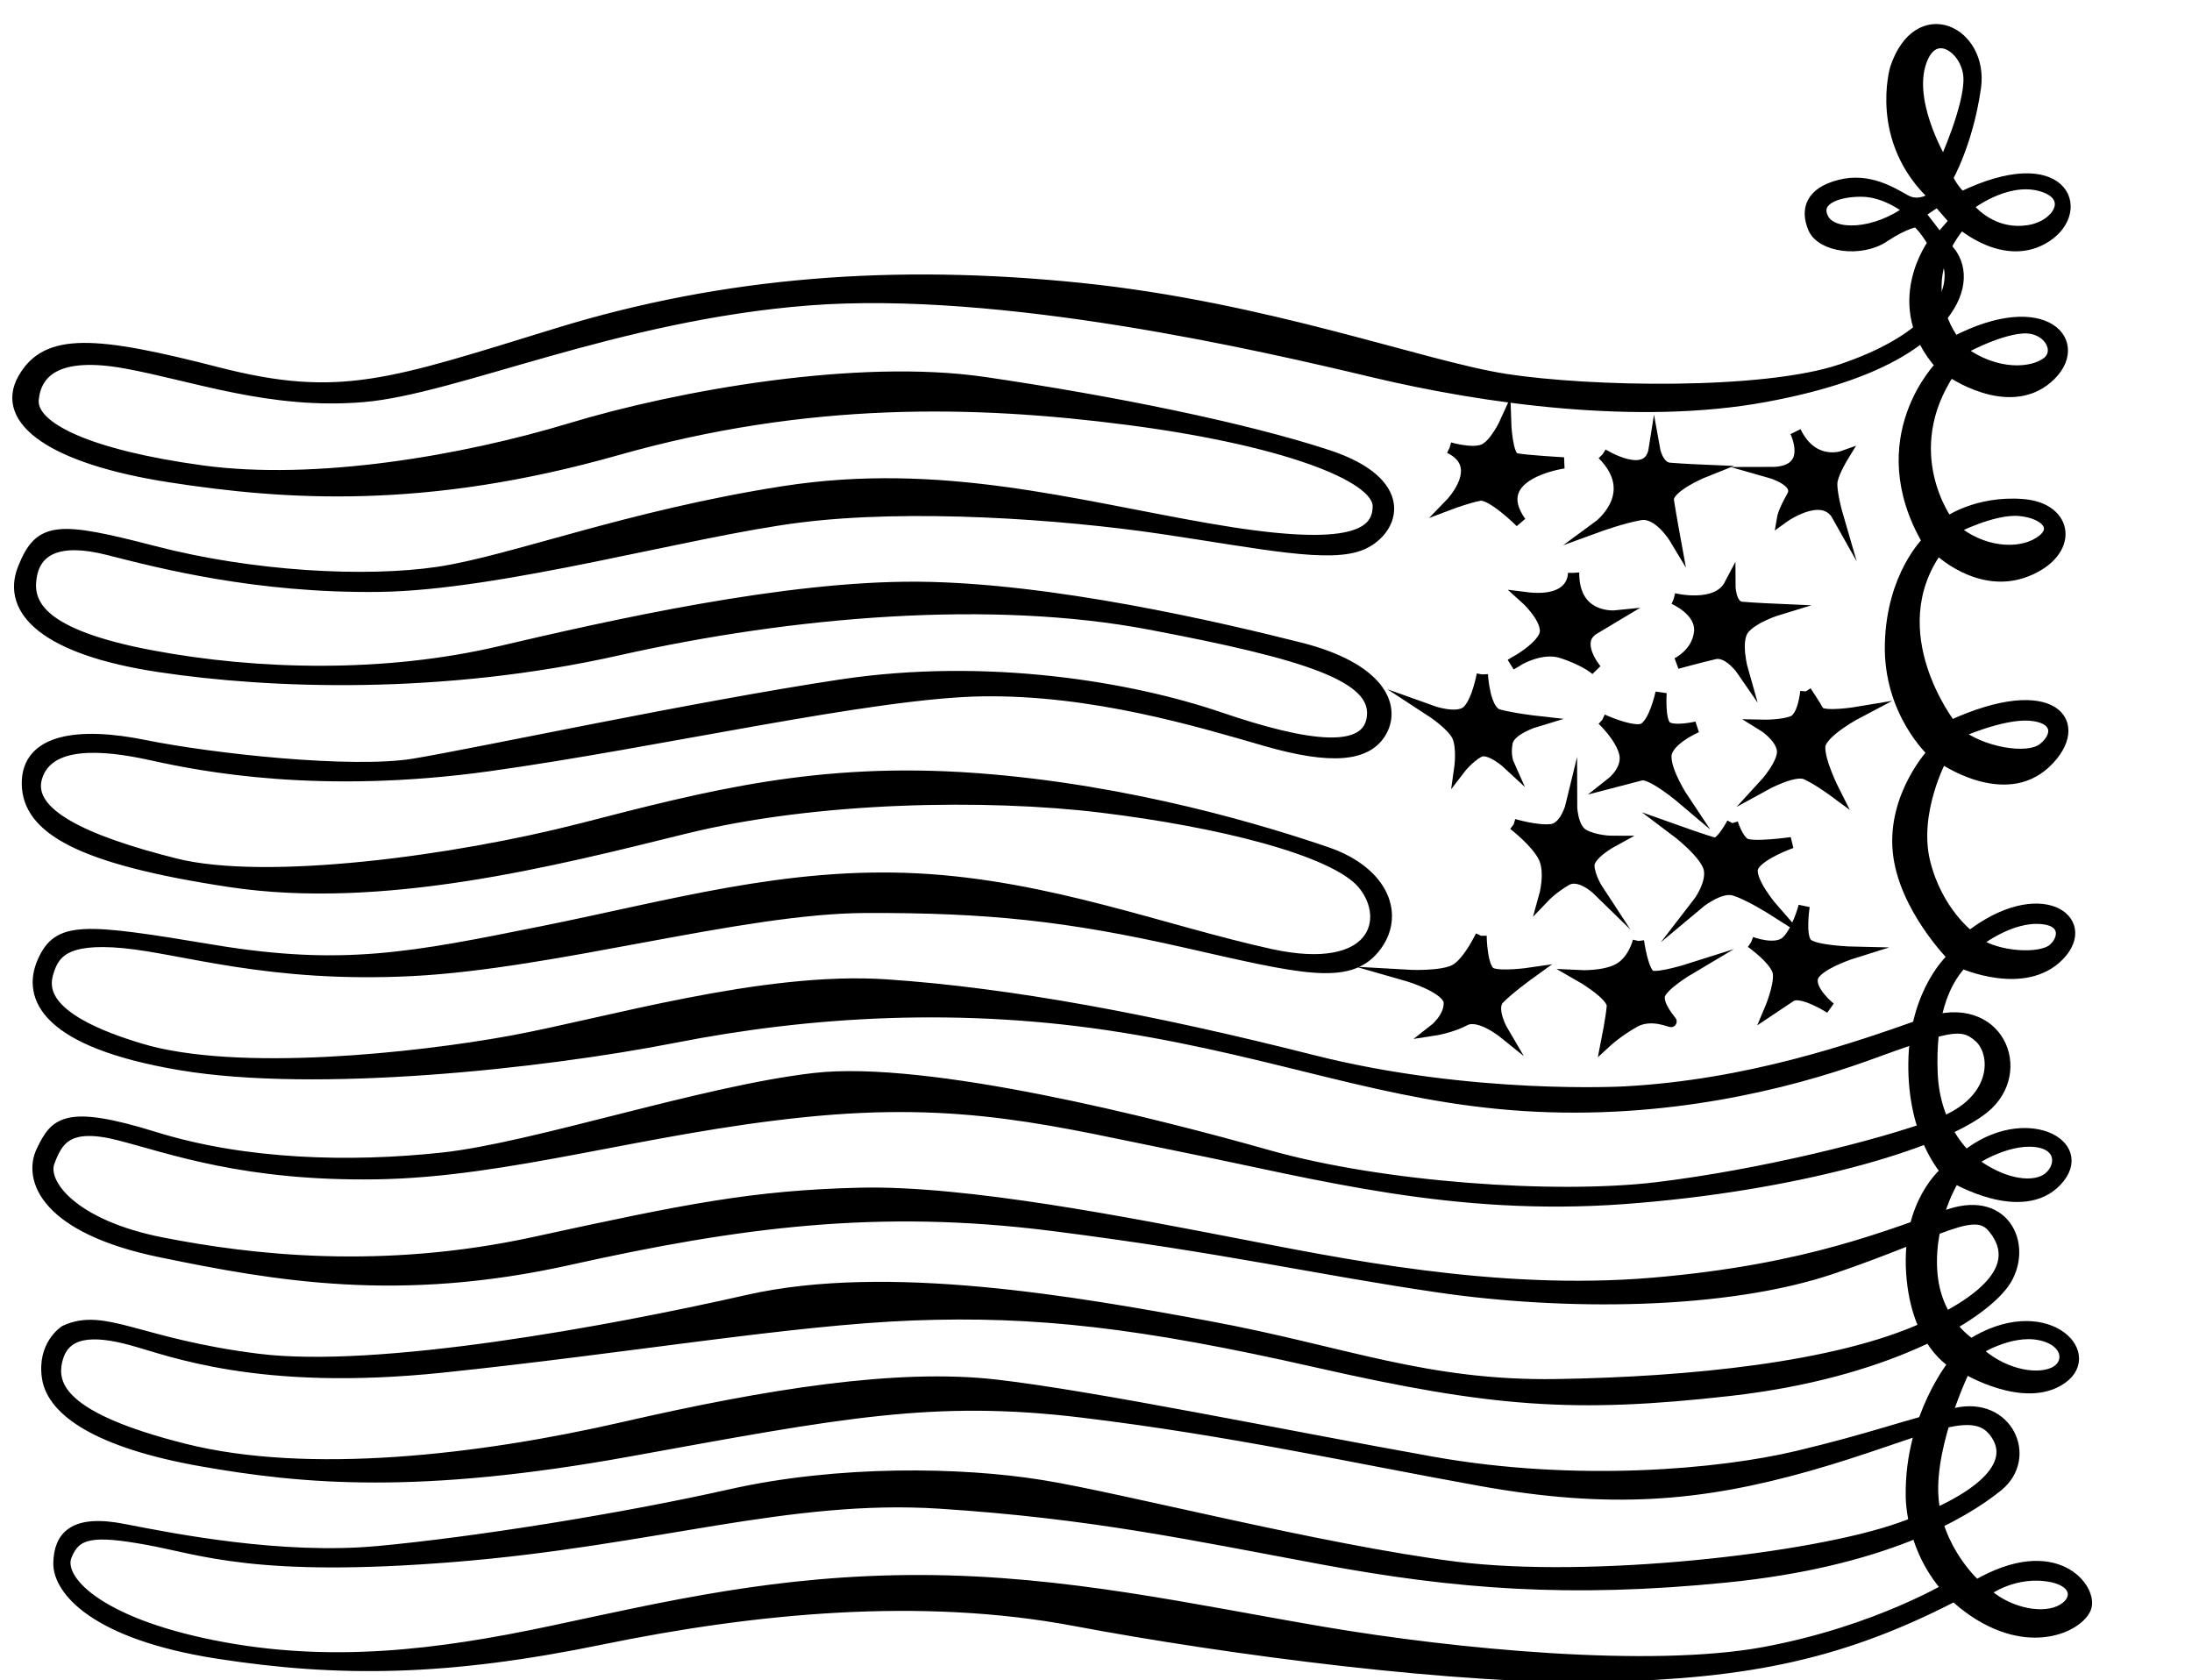
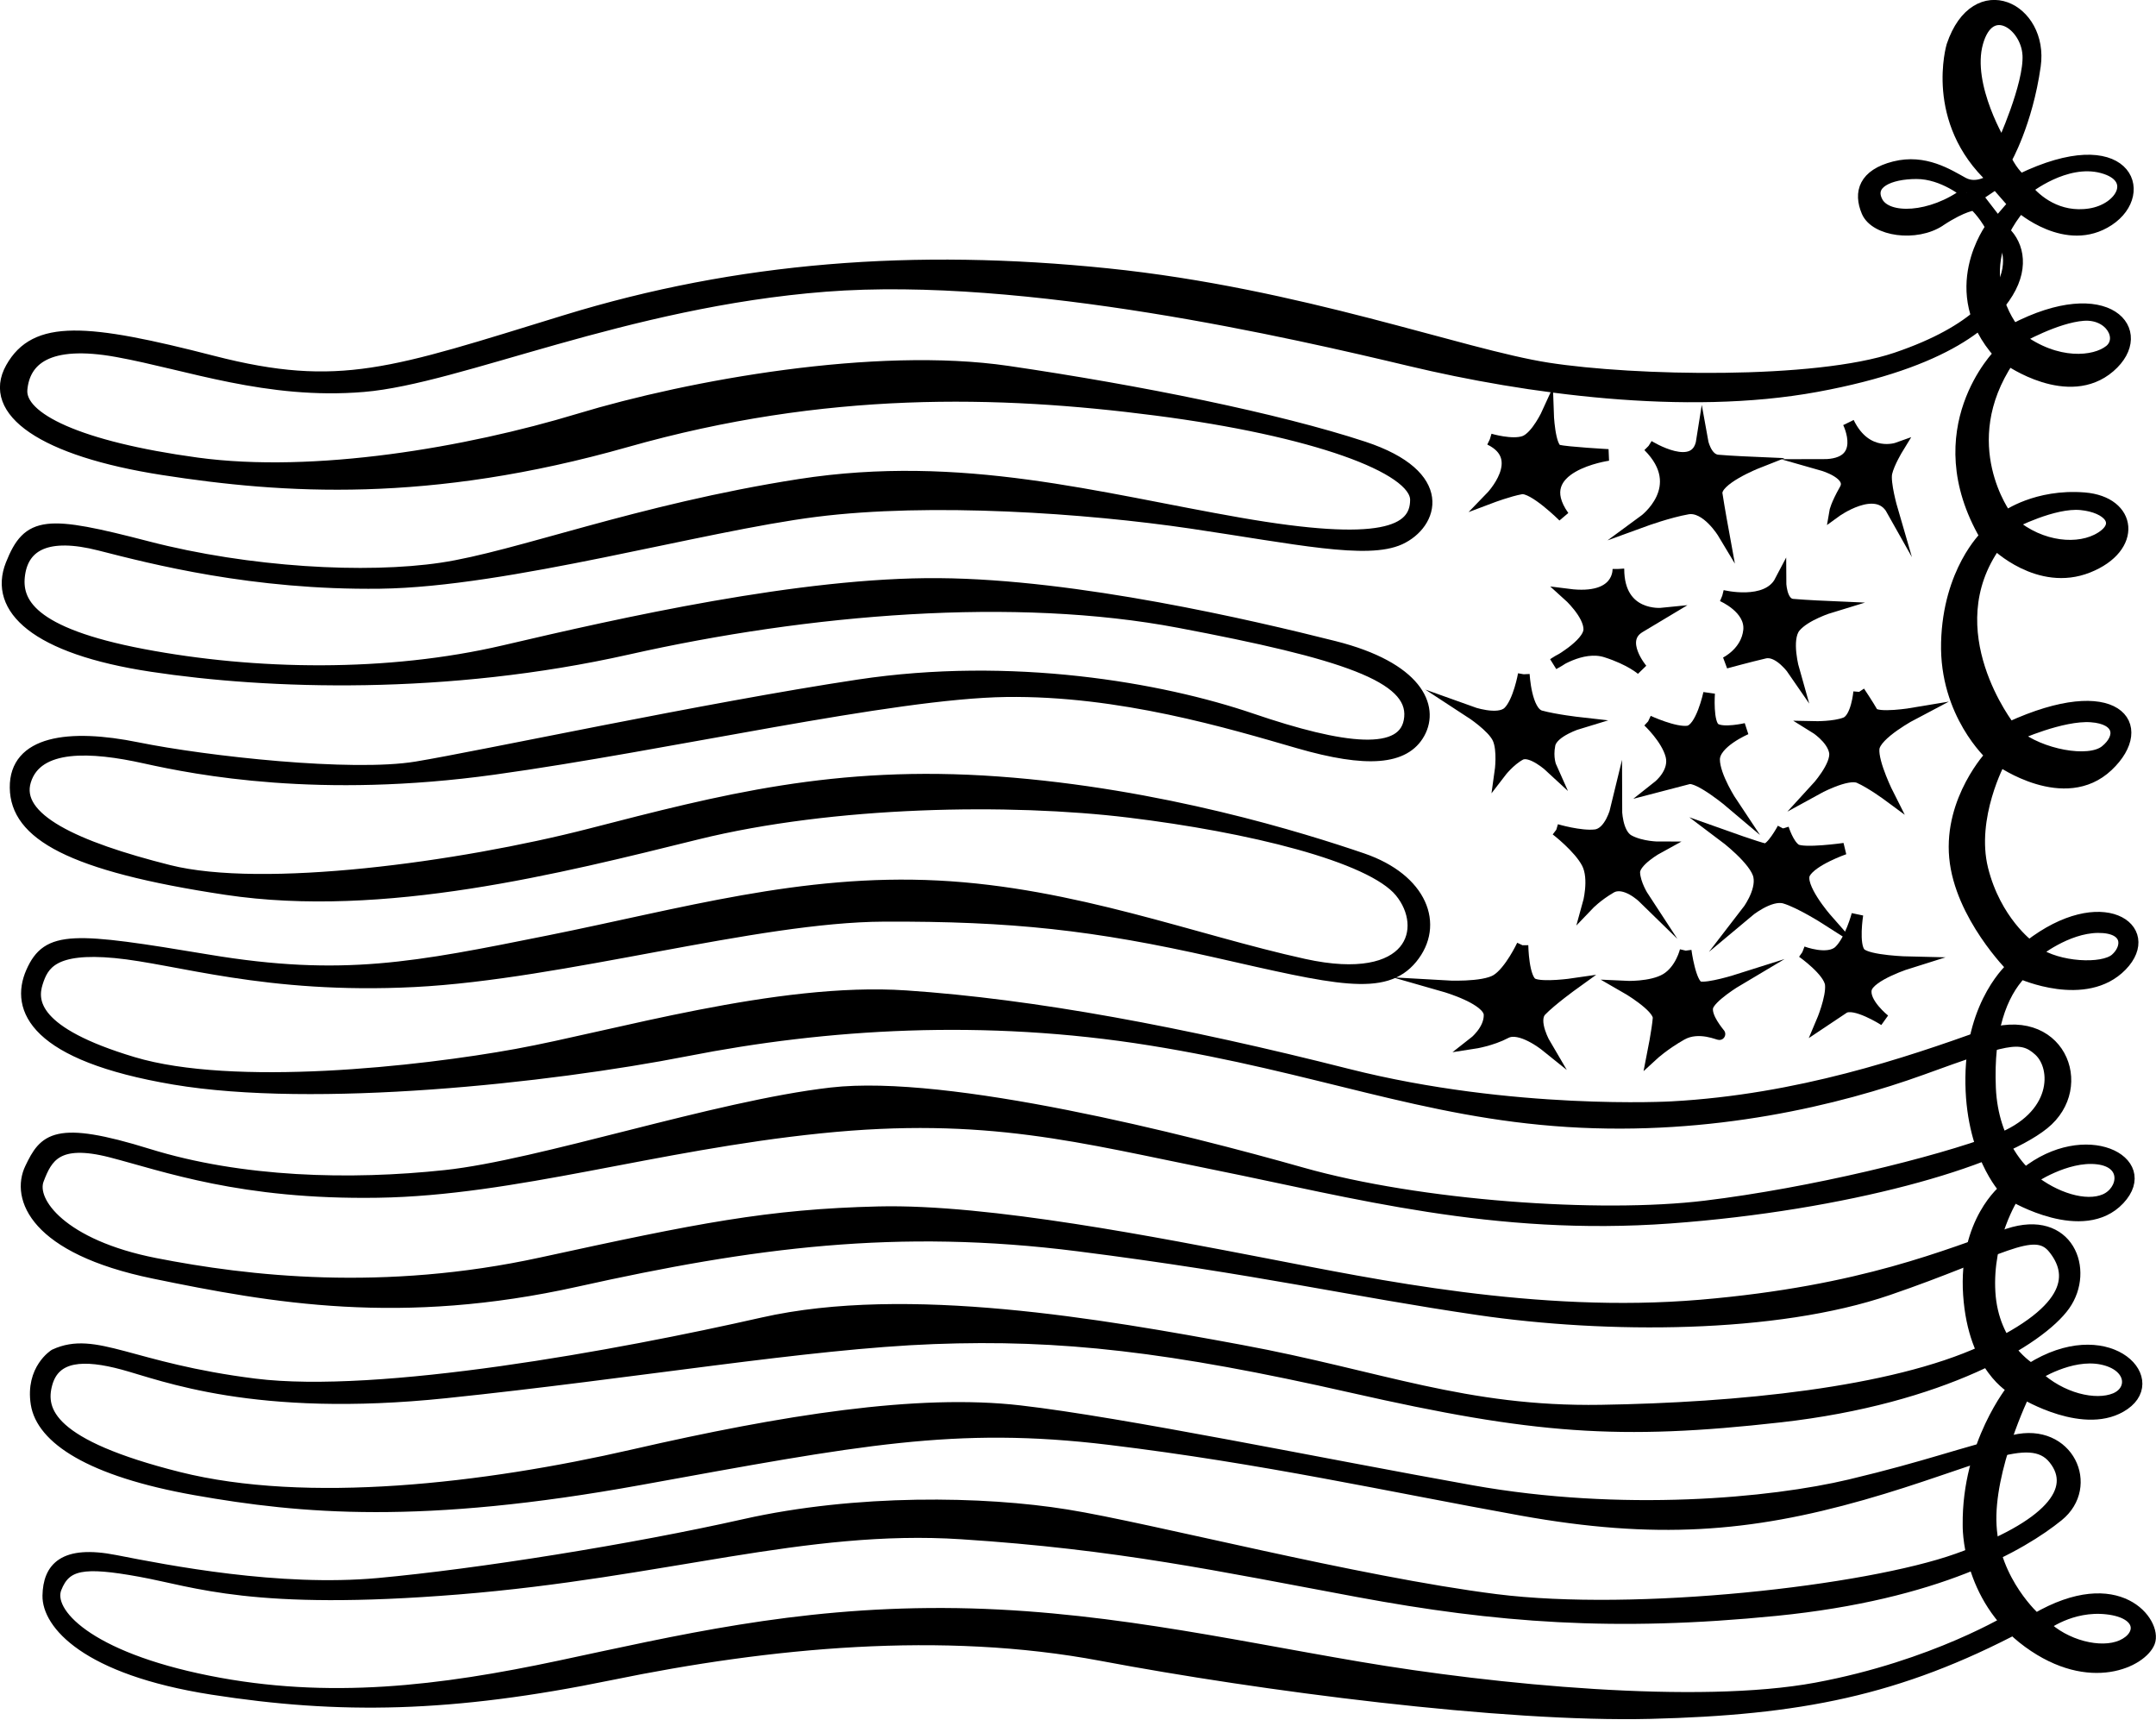
- <svg xmlns="http://www.w3.org/2000/svg" version="1.1" id="svg2" xml:space="preserve" width="103.747" height="79.507" viewBox="0 0 103.747 79.507">
+ <svg xmlns="http://www.w3.org/2000/svg" version="1.1" id="svg2" xml:space="preserve" width="98.439" height="78.477" viewBox="0 0 98.439 78.477">
  <defs id="defs6" />
-   <g id="g10" transform="matrix(1.333333,0,0,-1.333333,0,79.50667)">
+   <g id="g10" transform="matrix(1.333333,0,0,-1.333333,-0.5838884,78.36663)">
    <g id="g12" transform="translate(72,-12.372)">
      <g id="g14" transform="translate(-71.364,12.489)">
        <g id="g16">
          <g id="g18">
            <path d="M 69.783,3.028 C 70.494,2.318 71.733,1.992 72.465,2.318 73.196,2.643 73.206,3.445 71.957,3.587 70.707,3.73 69.783,2.998 69.783,2.998 m 2.448,7.771 c 0.67,0.274 0.61,1.157 -0.467,1.371 -1.076,0.213 -2.255,-0.558 -2.255,-0.558 0.863,-0.824 2.051,-1.088 2.722,-0.813 m -0.346,6.815 c 0.66,0.285 0.823,1.29 -0.264,1.412 -1.087,0.122 -2.276,-0.701 -2.276,-0.701 0.813,-0.661 1.879,-0.995 2.54,-0.711 m 0.365,8.236 c 0.448,0.387 0.478,1.107 -0.609,1.098 -1.087,-0.01 -2.132,-0.863 -2.132,-0.863 0.761,-0.538 2.296,-0.62 2.742,-0.234 m -0.345,7.131 c 0.579,0.468 0.508,1.108 -0.498,1.178 -1.005,0.071 -2.57,-0.639 -2.57,-0.639 0.813,-0.671 2.489,-1.005 3.068,-0.539 M 71.754,40.255 c 0.752,0.477 0.254,1.047 -0.691,1.139 -0.945,0.092 -2.367,-0.651 -2.367,-0.651 0.995,-0.853 2.306,-0.965 3.057,-0.488 m 0.294,6.399 c 0.508,0.407 0.041,1.29 -0.904,1.22 -0.945,-0.072 -2.205,-0.792 -2.205,-0.792 1.29,-0.976 2.601,-0.833 3.108,-0.428 m -3.901,5.729 -0.649,-0.437 0.711,-0.923 0.559,0.649 z m 3.223,-1.06 c 1.097,0.169 1.688,1.266 0.421,1.604 -1.266,0.337 -2.588,-0.733 -2.588,-0.733 0.309,-0.393 1.069,-1.041 2.167,-0.871 m -4.22,0.731 c 0,0 -0.788,0.675 -1.717,0.675 -0.928,0 -1.688,-0.337 -1.35,-0.984 0.338,-0.647 1.857,-0.592 3.067,0.309 m 2.11,4.727 c -0.056,1.041 -1.322,1.913 -1.744,0.422 -0.422,-1.492 0.845,-3.544 0.845,-3.544 0,0 0.956,2.081 0.9,3.122 m -3.029,-5.677 c -0.818,-0.54 -2.208,-0.344 -2.487,0.31 -0.278,0.655 -0.098,1.26 0.933,1.522 1.031,0.261 1.833,-0.262 2.34,-0.54 0.506,-0.279 1.03,0.131 1.03,0.131 -2.16,1.995 -1.391,4.564 -1.391,4.564 0.818,2.421 3.109,1.277 2.83,-0.687 -0.278,-1.963 -0.997,-3.208 -0.997,-3.208 0.245,-0.49 0.507,-0.686 0.507,-0.686 3.584,1.735 4.451,-0.441 3.011,-1.391 -1.44,-0.948 -3.027,0.46 -3.027,0.46 -1.865,-2.227 -0.229,-4.205 -0.229,-4.205 3.223,1.685 4.696,-0.066 3.289,-1.277 -1.407,-1.21 -3.453,0.245 -3.453,0.245 -1.931,-2.895 -0.081,-5.364 -0.081,-5.364 0,0 1.031,0.751 2.667,0.622 1.636,-0.131 1.816,-1.686 0.131,-2.356 -1.685,-0.672 -3.158,0.784 -3.158,0.784 -2.128,-2.977 0.474,-6.281 0.474,-6.281 3.632,1.669 4.827,0.081 3.354,-1.309 -1.473,-1.391 -3.682,0.18 -3.682,0.18 0,0 -1.047,-1.93 -0.606,-3.714 0.443,-1.783 1.604,-2.634 1.604,-2.634 2.488,1.931 4.385,0.59 3.158,-0.67 -1.227,-1.26 -3.436,-0.262 -3.436,-0.262 -0.687,-0.721 -1.145,-1.964 -1.063,-3.927 0.083,-1.963 1.211,-2.928 1.211,-2.928 2.045,1.636 4.434,0.426 3.207,-0.883 -1.227,-1.309 -3.616,0.114 -3.616,0.114 0,0 -0.932,-1.439 -0.818,-3.304 0.114,-1.866 1.408,-2.618 1.408,-2.618 2.568,1.62 4.515,-0.294 3.206,-1.21 -1.309,-0.917 -3.425,0.372 -3.425,0.372 0,0 -1.258,-2.587 -1.149,-4.528 0.107,-1.94 1.544,-3.199 1.544,-3.199 2.84,1.654 4.134,-0.144 3.882,-0.79 -0.252,-0.646 -2.014,-1.546 -4.133,0 -2.121,1.545 -2.054,4.013 -2.054,4.013 -0.031,2.775 1.527,4.672 1.527,4.672 0,0 -1.341,0.694 -1.512,3.209 -0.169,2.514 1.234,3.609 1.234,3.609 0,0 -1.188,1.249 -1.156,3.839 0.03,2.592 1.403,3.763 1.403,3.763 0,0 -1.774,1.774 -1.958,3.763 -0.185,1.99 1.234,3.5 1.234,3.5 0,0 -1.574,1.419 -1.512,3.856 0.062,2.436 1.326,3.639 1.326,3.639 -2.128,3.656 0.477,6.246 0.477,6.246 -1.927,2.144 -0.277,4.334 -0.277,4.334 -0.292,0.524 -0.586,0.77 -0.586,0.77 0,0 -0.363,-0.005 -1.182,-0.544" style="fill:#000000;fill-opacity:1;fill-rule:nonzero;stroke:#000000;stroke-width:0.399;stroke-linecap:butt;stroke-linejoin:miter;stroke-miterlimit:10;stroke-dasharray:none;stroke-opacity:1" id="path20" />
            <path d="m 50.819,43.617 c 0,0 0.766,-0.229 1.186,-0.076 0.421,0.153 0.803,0.996 0.803,0.996 0,0 0.039,-1.223 0.344,-1.302 0.306,-0.075 1.722,-0.153 1.722,-0.153 0,0 -2.755,-0.382 -1.53,-2.103 0,0 -1.033,1.032 -1.454,0.956 -0.421,-0.076 -1.033,-0.307 -1.033,-0.307 0,0 1.301,1.34 -0.038,1.99" style="fill:#000000;fill-opacity:1;fill-rule:nonzero;stroke:#000000;stroke-width:0.399;stroke-linecap:butt;stroke-linejoin:miter;stroke-miterlimit:10;stroke-dasharray:none;stroke-opacity:1" id="path22" />
            <path d="m 56.253,43.389 c 0,0 1.645,-1.034 1.836,0.191 0,0 0.115,-0.65 0.536,-0.689 0.421,-0.038 1.34,-0.077 1.34,-0.077 0,0 -1.454,-0.573 -1.378,-1.07 0.076,-0.498 0.23,-1.339 0.23,-1.339 0,0 -0.574,0.956 -1.225,0.842 -0.65,-0.114 -1.492,-0.421 -1.492,-0.421 0,0 1.568,1.148 0.153,2.564" style="fill:#000000;fill-opacity:1;fill-rule:nonzero;stroke:#000000;stroke-width:0.399;stroke-linecap:butt;stroke-linejoin:miter;stroke-miterlimit:10;stroke-dasharray:none;stroke-opacity:1" id="path24" />
            <path d="m 63.1,44.191 c 0,0 0.727,-1.454 -0.88,-1.454 0,0 1.071,-0.305 0.765,-0.841 -0.306,-0.537 -0.344,-0.765 -0.344,-0.765 0,0 1.415,1.032 1.951,0.076 0,0 -0.268,0.919 -0.192,1.262 0.077,0.344 0.383,0.843 0.383,0.843 0,0 -1.071,-0.384 -1.684,0.879" style="fill:#000000;fill-opacity:1;fill-rule:nonzero;stroke:#000000;stroke-width:0.399;stroke-linecap:butt;stroke-linejoin:miter;stroke-miterlimit:10;stroke-dasharray:none;stroke-opacity:1" id="path26" />
            <path d="m 55.22,39.179 c 0,0 0.076,-1.109 -1.722,-0.879 0,0 0.727,-0.651 0.727,-1.186 0,-0.537 -1.224,-1.187 -1.224,-1.187 0,0 0.956,0.689 1.798,0.42 0.842,-0.267 1.225,-0.61 1.225,-0.61 0,0 -0.842,0.993 -0.076,1.453 l 0.766,0.459 c 0,0 -1.492,-0.153 -1.492,1.53" style="fill:#000000;fill-opacity:1;fill-rule:nonzero;stroke:#000000;stroke-width:0.399;stroke-linecap:butt;stroke-linejoin:miter;stroke-miterlimit:10;stroke-dasharray:none;stroke-opacity:1" id="path28" />
            <path d="m 58.778,38.261 c 0,0 1.53,-0.382 1.99,0.498 0,0 0,-0.766 0.42,-0.803 0.421,-0.039 1.301,-0.077 1.301,-0.077 0,0 -0.88,-0.267 -1.224,-0.688 -0.345,-0.422 -0.039,-1.492 -0.039,-1.492 0,0 -0.497,0.727 -0.995,0.612 -0.497,-0.114 -1.339,-0.344 -1.339,-0.344 0,0 0.727,0.346 0.805,1.109 0.076,0.766 -0.919,1.186 -0.919,1.186" style="fill:#000000;fill-opacity:1;fill-rule:nonzero;stroke:#000000;stroke-width:0.399;stroke-linecap:butt;stroke-linejoin:miter;stroke-miterlimit:10;stroke-dasharray:none;stroke-opacity:1" id="path30" />
            <path d="m 63.467,34.971 c 0,0 -0.077,-0.909 -0.463,-1.064 -0.386,-0.154 -1.065,-0.139 -1.065,-0.139 0,0 0.602,-0.37 0.695,-0.849 0.092,-0.478 -0.648,-1.281 -0.648,-1.281 0,0 1.065,0.587 1.481,0.402 0.417,-0.184 1.003,-0.617 1.003,-0.617 0,0 -0.555,1.095 -0.509,1.604 0.046,0.51 1.373,1.205 1.373,1.205 0,0 -1.281,-0.216 -1.419,0.031 -0.139,0.247 -0.448,0.709 -0.448,0.709" style="fill:#000000;fill-opacity:1;fill-rule:nonzero;stroke:#000000;stroke-width:0.399;stroke-linecap:butt;stroke-linejoin:miter;stroke-miterlimit:10;stroke-dasharray:none;stroke-opacity:1" id="path32" />
            <path d="m 60.859,30.295 c 0,0 -0.402,-0.756 -0.632,-0.71 -0.232,0.045 -1.405,0.463 -1.405,0.463 0,0 1.112,-0.833 1.219,-1.39 0.109,-0.555 -0.417,-1.234 -0.417,-1.234 0,0 0.772,0.649 1.297,0.495 0.525,-0.154 1.42,-0.726 1.42,-0.726 0,0 -0.988,1.126 -0.741,1.575 0.247,0.448 1.359,0.833 1.359,0.833 0,0 -1.404,-0.2 -1.667,-0.03 -0.262,0.169 -0.432,0.725 -0.432,0.725" style="fill:#000000;fill-opacity:1;fill-rule:nonzero;stroke:#000000;stroke-width:0.399;stroke-linecap:butt;stroke-linejoin:miter;stroke-miterlimit:10;stroke-dasharray:none;stroke-opacity:1" id="path34" />
            <path d="m 61.523,26.066 c 0,0 0.88,-0.339 1.266,0.03 0.386,0.37 0.617,1.25 0.617,1.25 0,0 -0.169,-1.05 0.093,-1.327 0.262,-0.278 1.698,-0.309 1.698,-0.309 0,0 -1.389,-0.432 -1.497,-0.911 -0.108,-0.48 0.633,-1.066 0.633,-1.066 0,0 -1.034,0.664 -1.404,0.417 -0.371,-0.246 -0.742,-0.494 -0.742,-0.494 0,0 0.355,0.833 0.309,1.297 -0.046,0.463 -0.972,1.112 -0.972,1.112" style="fill:#000000;fill-opacity:1;fill-rule:nonzero;stroke:#000000;stroke-width:0.399;stroke-linecap:butt;stroke-linejoin:miter;stroke-miterlimit:10;stroke-dasharray:none;stroke-opacity:1" id="path36" />
            <path d="m 57.525,26.112 c 0,0 0.154,-1.173 0.463,-1.25 0.308,-0.077 1.327,0.246 1.327,0.246 0,0 -0.988,-0.586 -1.05,-0.941 -0.062,-0.355 0.387,-0.865 0.417,-0.91 0.031,-0.046 -0.695,0.324 -1.297,-0.015 -0.602,-0.34 -0.987,-0.695 -0.987,-0.695 0,0 0.169,0.85 0.2,1.25 0.031,0.402 -1.158,1.081 -1.158,1.081 0,0 0.91,-0.046 1.42,0.262 0.509,0.309 0.664,0.973 0.664,0.973" style="fill:#000000;fill-opacity:1;fill-rule:nonzero;stroke:#000000;stroke-width:0.399;stroke-linecap:butt;stroke-linejoin:miter;stroke-miterlimit:10;stroke-dasharray:none;stroke-opacity:1" id="path38" />
            <path d="m 51.937,26.296 c 0,0 0.015,-1.173 0.355,-1.327 0.339,-0.154 1.389,0 1.389,0 0,0 -0.771,-0.555 -1.111,-0.91 -0.339,-0.356 0.154,-1.189 0.154,-1.189 0,0 -0.864,0.695 -1.358,0.432 -0.494,-0.262 -1.096,-0.354 -1.096,-0.354 0,0 0.556,0.431 0.54,0.972 -0.016,0.54 -1.528,0.973 -1.528,0.973 0,0 1.312,-0.077 1.775,0.216 0.463,0.294 0.88,1.188 0.88,1.188" style="fill:#000000;fill-opacity:1;fill-rule:nonzero;stroke:#000000;stroke-width:0.399;stroke-linecap:butt;stroke-linejoin:miter;stroke-miterlimit:10;stroke-dasharray:none;stroke-opacity:1" id="path40" />
            <path d="m 53.094,30.248 c 0,0 0.833,-0.247 1.343,-0.185 0.51,0.062 0.71,0.896 0.71,0.896 0,0 0,-0.85 0.433,-1.08 0.432,-0.232 1.018,-0.232 1.018,-0.232 0,0 -0.848,-0.462 -0.833,-0.864 0.015,-0.401 0.309,-0.85 0.309,-0.85 0,0 -0.633,0.618 -1.112,0.34 -0.478,-0.277 -0.772,-0.585 -0.772,-0.585 0,0 0.247,0.879 -0.031,1.418 -0.278,0.541 -1.065,1.143 -1.065,1.143" style="fill:#000000;fill-opacity:1;fill-rule:nonzero;stroke:#000000;stroke-width:0.399;stroke-linecap:butt;stroke-linejoin:miter;stroke-miterlimit:10;stroke-dasharray:none;stroke-opacity:1" id="path42" />
            <path d="m 51.983,35.574 c 0,0 0.062,-1.296 0.571,-1.436 0.51,-0.139 1.328,-0.231 1.328,-0.231 0,0 -0.926,-0.278 -1.018,-0.741 -0.093,-0.462 0.046,-0.772 0.046,-0.772 0,0 -0.68,0.633 -1.05,0.432 -0.371,-0.2 -0.679,-0.602 -0.679,-0.602 0,0 0.108,0.756 -0.078,1.158 -0.185,0.402 -0.942,0.895 -0.942,0.895 0,0 0.942,-0.34 1.297,0 0.355,0.339 0.524,1.296 0.524,1.296" style="fill:#000000;fill-opacity:1;fill-rule:nonzero;stroke:#000000;stroke-width:0.399;stroke-linecap:butt;stroke-linejoin:miter;stroke-miterlimit:10;stroke-dasharray:none;stroke-opacity:1" id="path44" />
            <path d="m 56.244,33.969 c 0,0 0.895,-0.417 1.359,-0.356 0.463,0.061 0.725,1.311 0.725,1.311 0,0 -0.077,-1.033 0.2,-1.218 0.278,-0.185 1.066,0 1.066,0 0,0 -1.096,-0.464 -1.096,-1.05 0,-0.587 0.618,-1.513 0.618,-1.513 0,0 -1.127,0.957 -1.497,0.865 -0.37,-0.094 -1.018,-0.264 -1.018,-0.264 0,0 0.586,0.464 0.432,1.05 -0.154,0.587 -0.787,1.173 -0.787,1.173" style="fill:#000000;fill-opacity:1;fill-rule:nonzero;stroke:#000000;stroke-width:0.399;stroke-linecap:butt;stroke-linejoin:miter;stroke-miterlimit:10;stroke-dasharray:none;stroke-opacity:1" id="path46" />
            <path d="m 68.164,50.65 c 0,0 0.551,-0.331 0.404,-1.212 -0.147,-0.88 -1.065,-2.109 -3.835,-3.046 -2.772,-0.936 -8.974,-0.808 -11.929,-0.348 -2.954,0.459 -8.478,2.55 -15.084,3.229 C 31.112,49.951 25.075,49.492 19.165,47.675 13.256,45.859 11.439,45.163 7.09,46.281 2.74,47.401 1.015,47.529 0.189,46.06 -0.636,44.592 1.254,43.234 5.383,42.592 c 4.129,-0.642 9.084,-0.973 15.875,0.956 6.789,1.925 12.736,1.78 18.131,1.081 5.395,-0.697 8.9,-1.981 8.9,-3.083 0,-1.101 -1.193,-1.652 -6.037,-0.808 -4.845,0.844 -9.525,2.184 -15.067,1.322 C 21.643,41.196 17.514,39.582 14.926,39.197 12.339,38.811 8.319,39.031 4.851,39.93 1.383,40.83 0.777,40.811 0.189,39.325 c -0.587,-1.486 0.807,-2.863 4.808,-3.468 4,-0.607 10.094,-0.807 16.297,0.587 6.202,1.395 13.268,1.982 18.883,0.917 5.616,-1.063 8.039,-1.853 7.909,-3.266 -0.128,-1.414 -2.311,-1.12 -5.432,-0.056 -3.119,1.064 -8.221,1.946 -13.451,1.156 C 23.974,34.406 16.284,32.754 14.064,32.388 11.843,32.02 6.851,32.571 4.502,33.048 2.153,33.526 0.318,33.269 0.336,31.69 0.355,30.112 2.171,29.028 7.549,28.22 c 5.377,-0.807 11.433,0.735 16.113,1.892 4.679,1.156 10.735,1.248 14.809,0.752 4.075,-0.495 8.277,-1.505 9.286,-2.735 1.01,-1.229 0.458,-3.322 -3.303,-2.496 -3.763,0.826 -7.873,2.442 -12.534,2.68 C 27.258,28.551 23.185,27.358 18.615,26.44 14.046,25.523 11.549,25.008 6.925,25.78 2.301,26.551 1.439,26.623 0.888,25.376 0.337,24.128 0.979,22.531 5.768,21.723 c 4.791,-0.807 12.773,0.038 17.545,0.973 4.771,0.936 10.185,1.283 15.893,0.366 5.707,-0.917 9.34,-2.477 14.276,-2.789 4.937,-0.312 9.286,0.753 12.131,1.78 2.845,1.029 3.377,1.23 4.02,0.643 0.642,-0.587 0.661,-2.276 -1.431,-3.065 -2.093,-0.79 -6.368,-1.836 -10.002,-2.277 -3.634,-0.44 -9.8,0 -13.819,1.138 -4.02,1.139 -12.13,3.194 -16.113,2.735 C 24.286,20.769 18.322,18.75 15.055,18.401 11.788,18.051 8.062,18.144 4.869,19.134 1.676,20.126 1.328,19.649 0.851,18.658 0.373,17.667 0.979,15.923 5.071,15.08 c 4.093,-0.844 8.461,-1.615 14.48,-0.275 6.019,1.339 10.974,1.999 17.177,1.211 6.203,-0.788 9.323,-1.542 13.709,-2.184 4.386,-0.643 10.167,-0.643 14.021,0.679 3.854,1.32 4.992,2.257 5.671,1.413 0.679,-0.844 0.753,-2.073 -2.404,-3.524 -3.158,-1.449 -8.442,-1.963 -13.103,-2.037 -4.662,-0.074 -7.579,1.175 -12.333,2.056 -4.753,0.88 -11.433,2.055 -16.37,0.936 -4.937,-1.12 -13.139,-2.625 -17.397,-2.093 -4.257,0.533 -5.45,1.652 -6.845,1.011 0,0 -0.807,-0.497 -0.624,-1.671 C 1.236,9.427 2.87,8.307 6.502,7.664 10.136,7.022 14.228,6.655 21.716,8.014 29.203,9.371 32.489,10.031 37.792,9.39 43.096,8.747 47.317,7.793 51.905,6.967 56.493,6.141 59.704,6.398 63.577,7.499 67.449,8.601 69.303,9.775 70.147,8.711 70.991,7.647 69.982,6.399 66.843,5.279 63.706,4.16 55.814,3.278 51.024,3.883 46.235,4.489 39.169,6.325 36.325,6.782 33.48,7.242 29.131,7.316 25.295,6.453 21.46,5.59 16.175,4.746 12.76,4.434 9.347,4.122 5.531,4.874 3.751,5.222 1.971,5.572 1.475,4.966 1.456,4.03 1.438,3.094 2.722,1.516 7.072,0.837 c 4.35,-0.679 8.185,-0.624 13.635,0.496 5.451,1.12 11.359,1.688 16.81,0.661 5.45,-1.027 13.746,-2.111 18.811,-1.984 5.065,0.129 8.46,0.772 12.662,2.993 l -0.293,0.238 c 0,0 -2.643,-1.634 -6.699,-2.387 C 57.943,0.103 50.969,0.782 46.325,1.572 41.683,2.36 37.205,3.388 32.103,3.407 27.001,3.425 23.019,2.47 18.964,1.608 14.907,0.746 11.054,0.267 6.925,1.095 2.796,1.921 1.383,3.443 1.713,4.287 c 0.33,0.844 0.953,0.936 2.881,0.587 1.927,-0.348 3.854,-1.174 10.901,-0.605 7.047,0.568 11.855,2.239 17.232,1.89 5.377,-0.348 8.846,-1.101 13.581,-1.981 4.735,-0.88 8.791,-1.193 14.315,-0.642 5.524,0.55 8.405,2.22 9.652,3.23 C 71.523,7.776 70.624,9.775 68.771,9.335 66.917,8.893 65.852,8.454 63.155,7.812 60.457,7.17 55.337,6.693 50.198,7.611 45.06,8.528 38.233,9.941 34.728,10.344 31.223,10.749 26.616,10.015 21.496,8.84 16.376,7.665 10.301,6.968 5.916,8.068 1.529,9.171 1.126,10.326 1.401,11.299 c 0.275,0.973 1.266,1.028 2.625,0.66 1.358,-0.367 4.496,-1.651 11.029,-0.972 6.534,0.679 12.37,1.688 16.718,1.854 4.35,0.165 8.093,-0.256 14.333,-1.671 6.239,-1.413 9.139,-1.632 14.663,-1.009 5.524,0.623 8.882,2.623 9.727,3.818 0.843,1.193 0.128,3.101 -1.927,2.421 C 66.514,15.722 63.65,14.437 58.034,13.961 52.419,13.484 46.803,14.677 43.17,15.375 39.536,16.071 33.664,17.246 29.883,17.155 26.103,17.063 23.735,16.586 18.34,15.411 12.944,14.236 8.282,14.768 5.108,15.392 1.933,16.016 0.814,17.503 1.107,18.273 c 0.293,0.771 0.642,1.431 2.496,0.956 1.853,-0.478 4.459,-1.451 9.139,-1.378 4.68,0.073 9.433,1.617 15.141,2.203 5.707,0.587 8.937,-0.329 13.599,-1.264 4.661,-0.939 9.469,-2.26 15.507,-1.82 6.039,0.441 11.195,1.928 12.792,3.213 1.597,1.284 0.514,3.927 -2.055,3.009 -2.569,-0.917 -6.313,-2.203 -10.681,-2.44 0,0 -5.45,-0.312 -11.103,1.119 C 40.288,23.303 35.205,24.257 30.819,24.551 26.432,24.846 20.817,23.156 17.495,22.551 14.173,21.945 7.787,21.247 4.356,22.275 0.924,23.303 0.869,24.367 1.07,25.01 c 0.202,0.642 0.551,1.247 2.68,1.046 2.129,-0.202 5.157,-1.248 10.241,-0.991 5.083,0.258 11.69,2.221 16.076,2.239 4.386,0.019 7.23,-0.293 11.359,-1.228 4.13,-0.937 5.78,-1.359 6.717,-0.221 0.936,1.138 0.349,2.697 -1.688,3.396 -2.037,0.696 -6.9,2.22 -12.479,2.624 C 28.397,32.278 24.506,31.251 20.01,30.094 15.514,28.938 8.797,28.039 5.585,28.846 c -3.212,0.809 -5.322,1.78 -4.918,3.084 0.404,1.302 2.276,1.192 4.093,0.788 1.817,-0.403 5.982,-1.21 11.947,-0.384 5.965,0.826 13.636,2.607 17.544,2.661 3.91,0.055 7.672,-1.083 10.02,-1.762 2.35,-0.679 3.634,-0.569 4.13,0.329 0.496,0.902 -0.073,2.24 -2.918,2.955 -2.845,0.716 -8.809,2.111 -13.525,2.148 C 27.24,38.703 21.074,37.307 17.074,36.371 13.072,35.436 8.54,35.51 4.686,36.243 0.832,36.977 0.318,38.041 0.465,39.014 c 0.147,0.973 0.953,1.45 2.753,0.991 1.798,-0.459 5.248,-1.358 9.598,-1.303 4.349,0.055 10.993,1.964 14.92,2.459 3.927,0.497 9.267,0.128 12.865,-0.403 3.596,-0.533 6.019,-1.065 7.138,-0.551 1.119,0.515 1.708,2.167 -1.247,3.14 -2.955,0.971 -7.671,1.925 -12.186,2.587 -4.514,0.66 -10.864,-0.478 -14.681,-1.634 -3.817,-1.156 -9.047,-2.055 -13.085,-1.505 -4.037,0.551 -6.093,1.542 -6,2.533 0.092,0.99 0.862,1.743 3.285,1.302 2.423,-0.44 5.138,-1.467 8.424,-1.192 3.285,0.275 8.955,2.899 15.819,3.432 6.864,0.531 16.113,-1.617 20.041,-2.553 3.927,-0.936 9.396,-1.706 13.892,-0.88 4.496,0.825 5.983,2.275 6.551,3.211 0.569,0.936 0.312,1.742 -0.202,2.147 z" style="fill:#000000;fill-opacity:1;fill-rule:nonzero;stroke:#000000;stroke-width:0.399;stroke-linecap:butt;stroke-linejoin:miter;stroke-miterlimit:10;stroke-dasharray:none;stroke-opacity:1" id="path48" />
          </g>
        </g>
      </g>
    </g>
  </g>
</svg>
